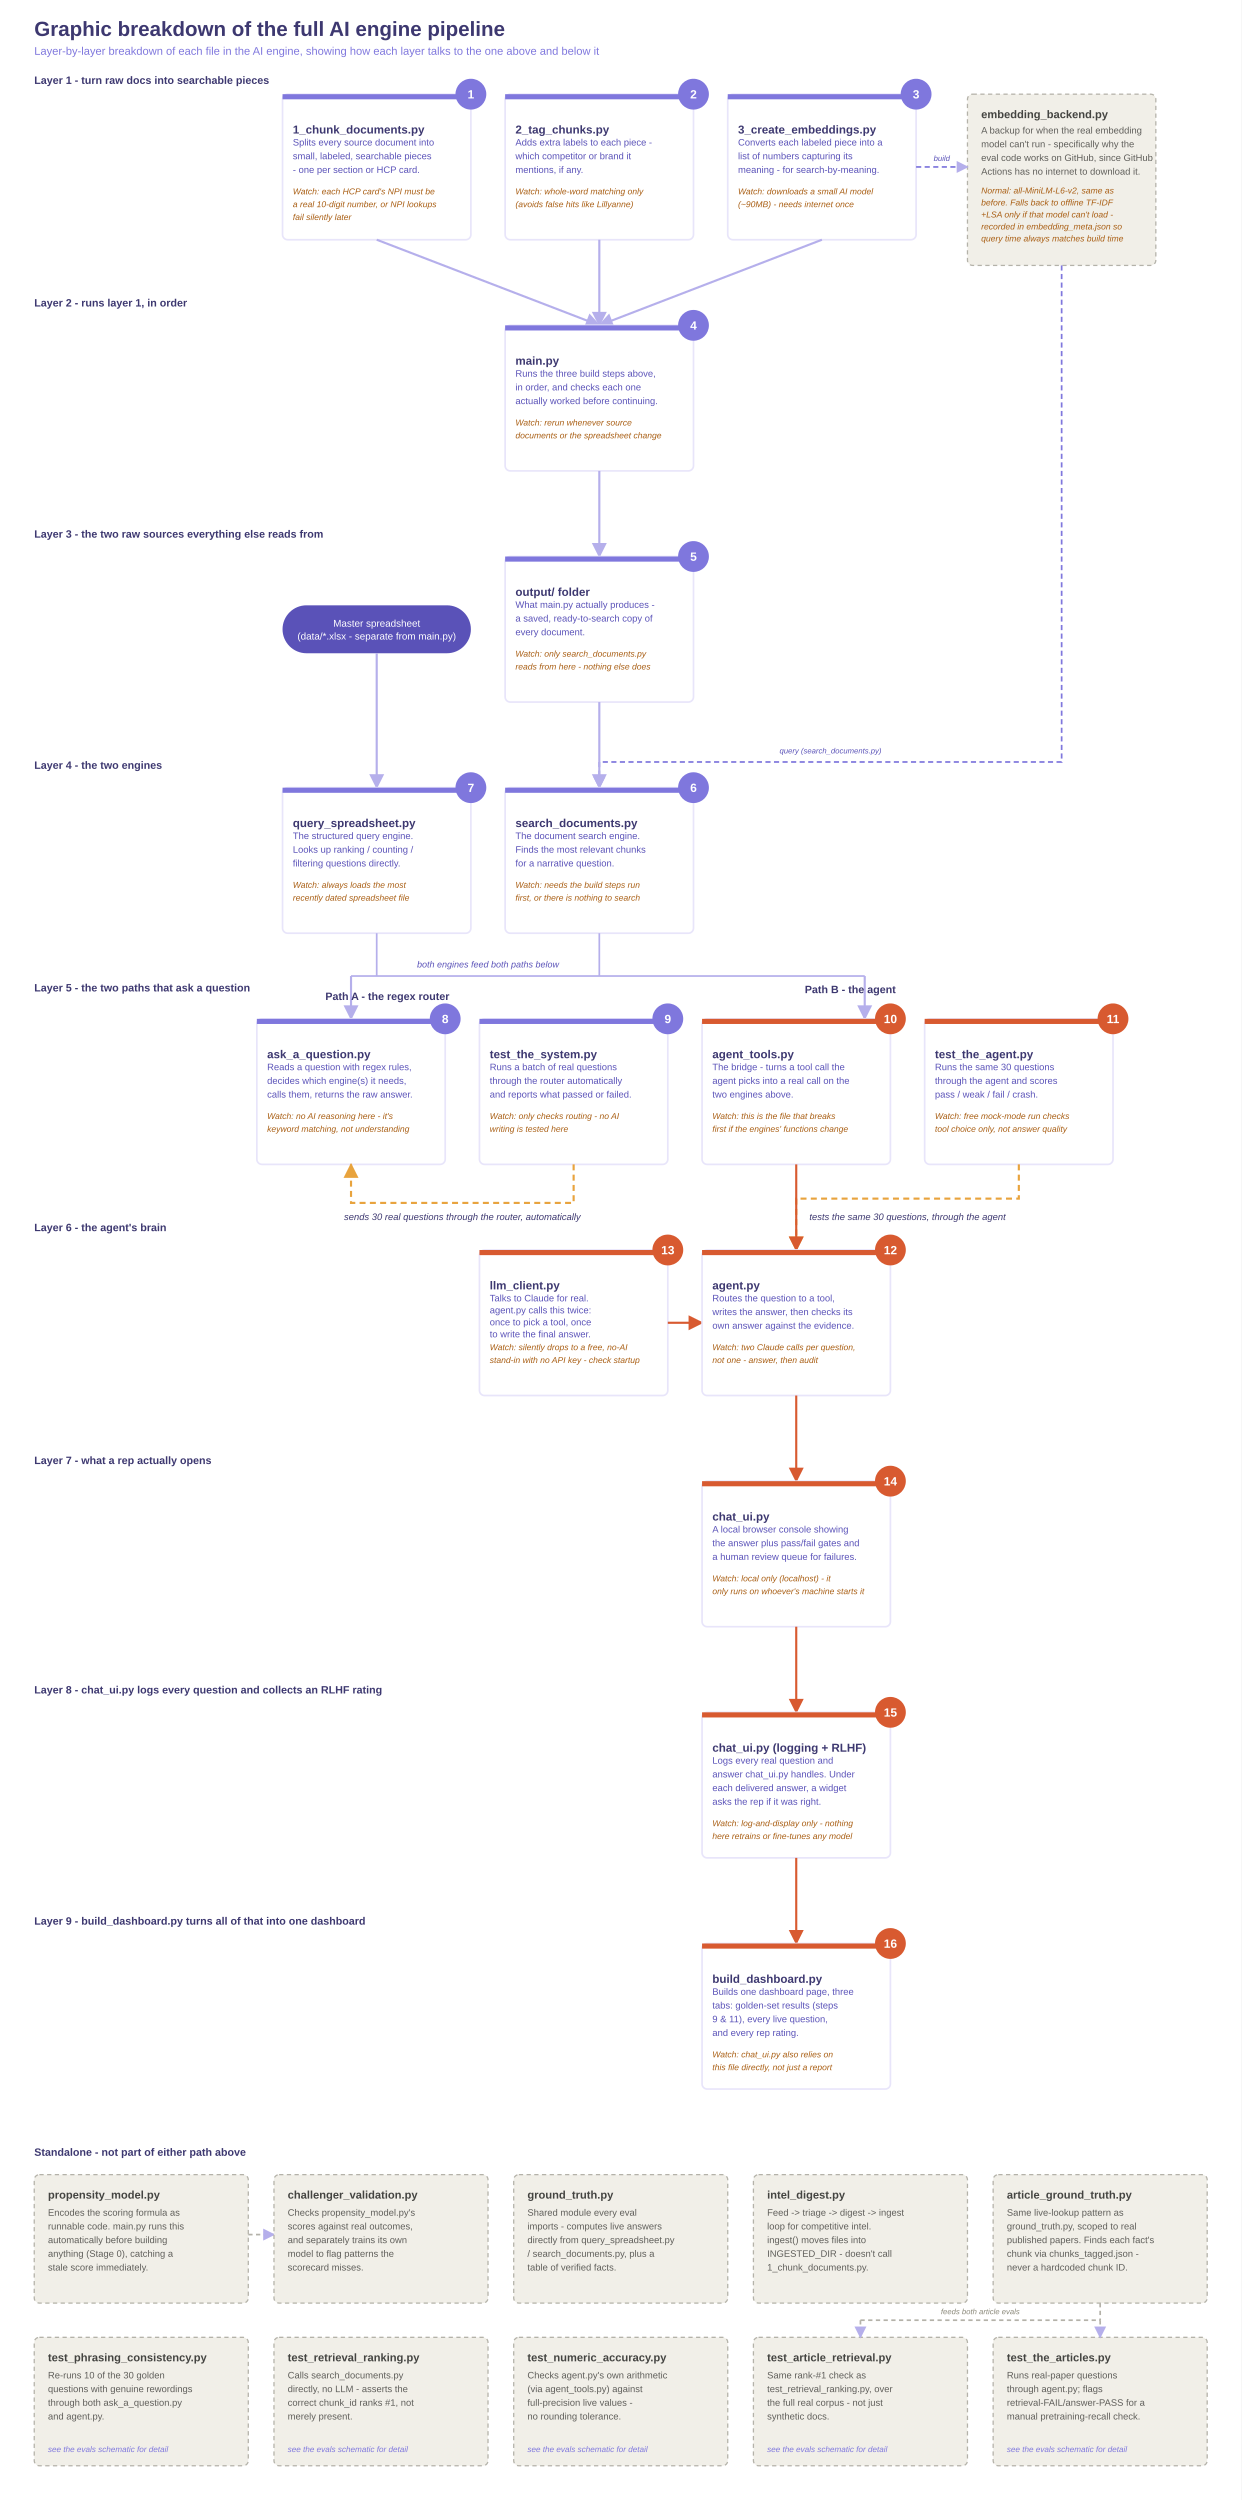
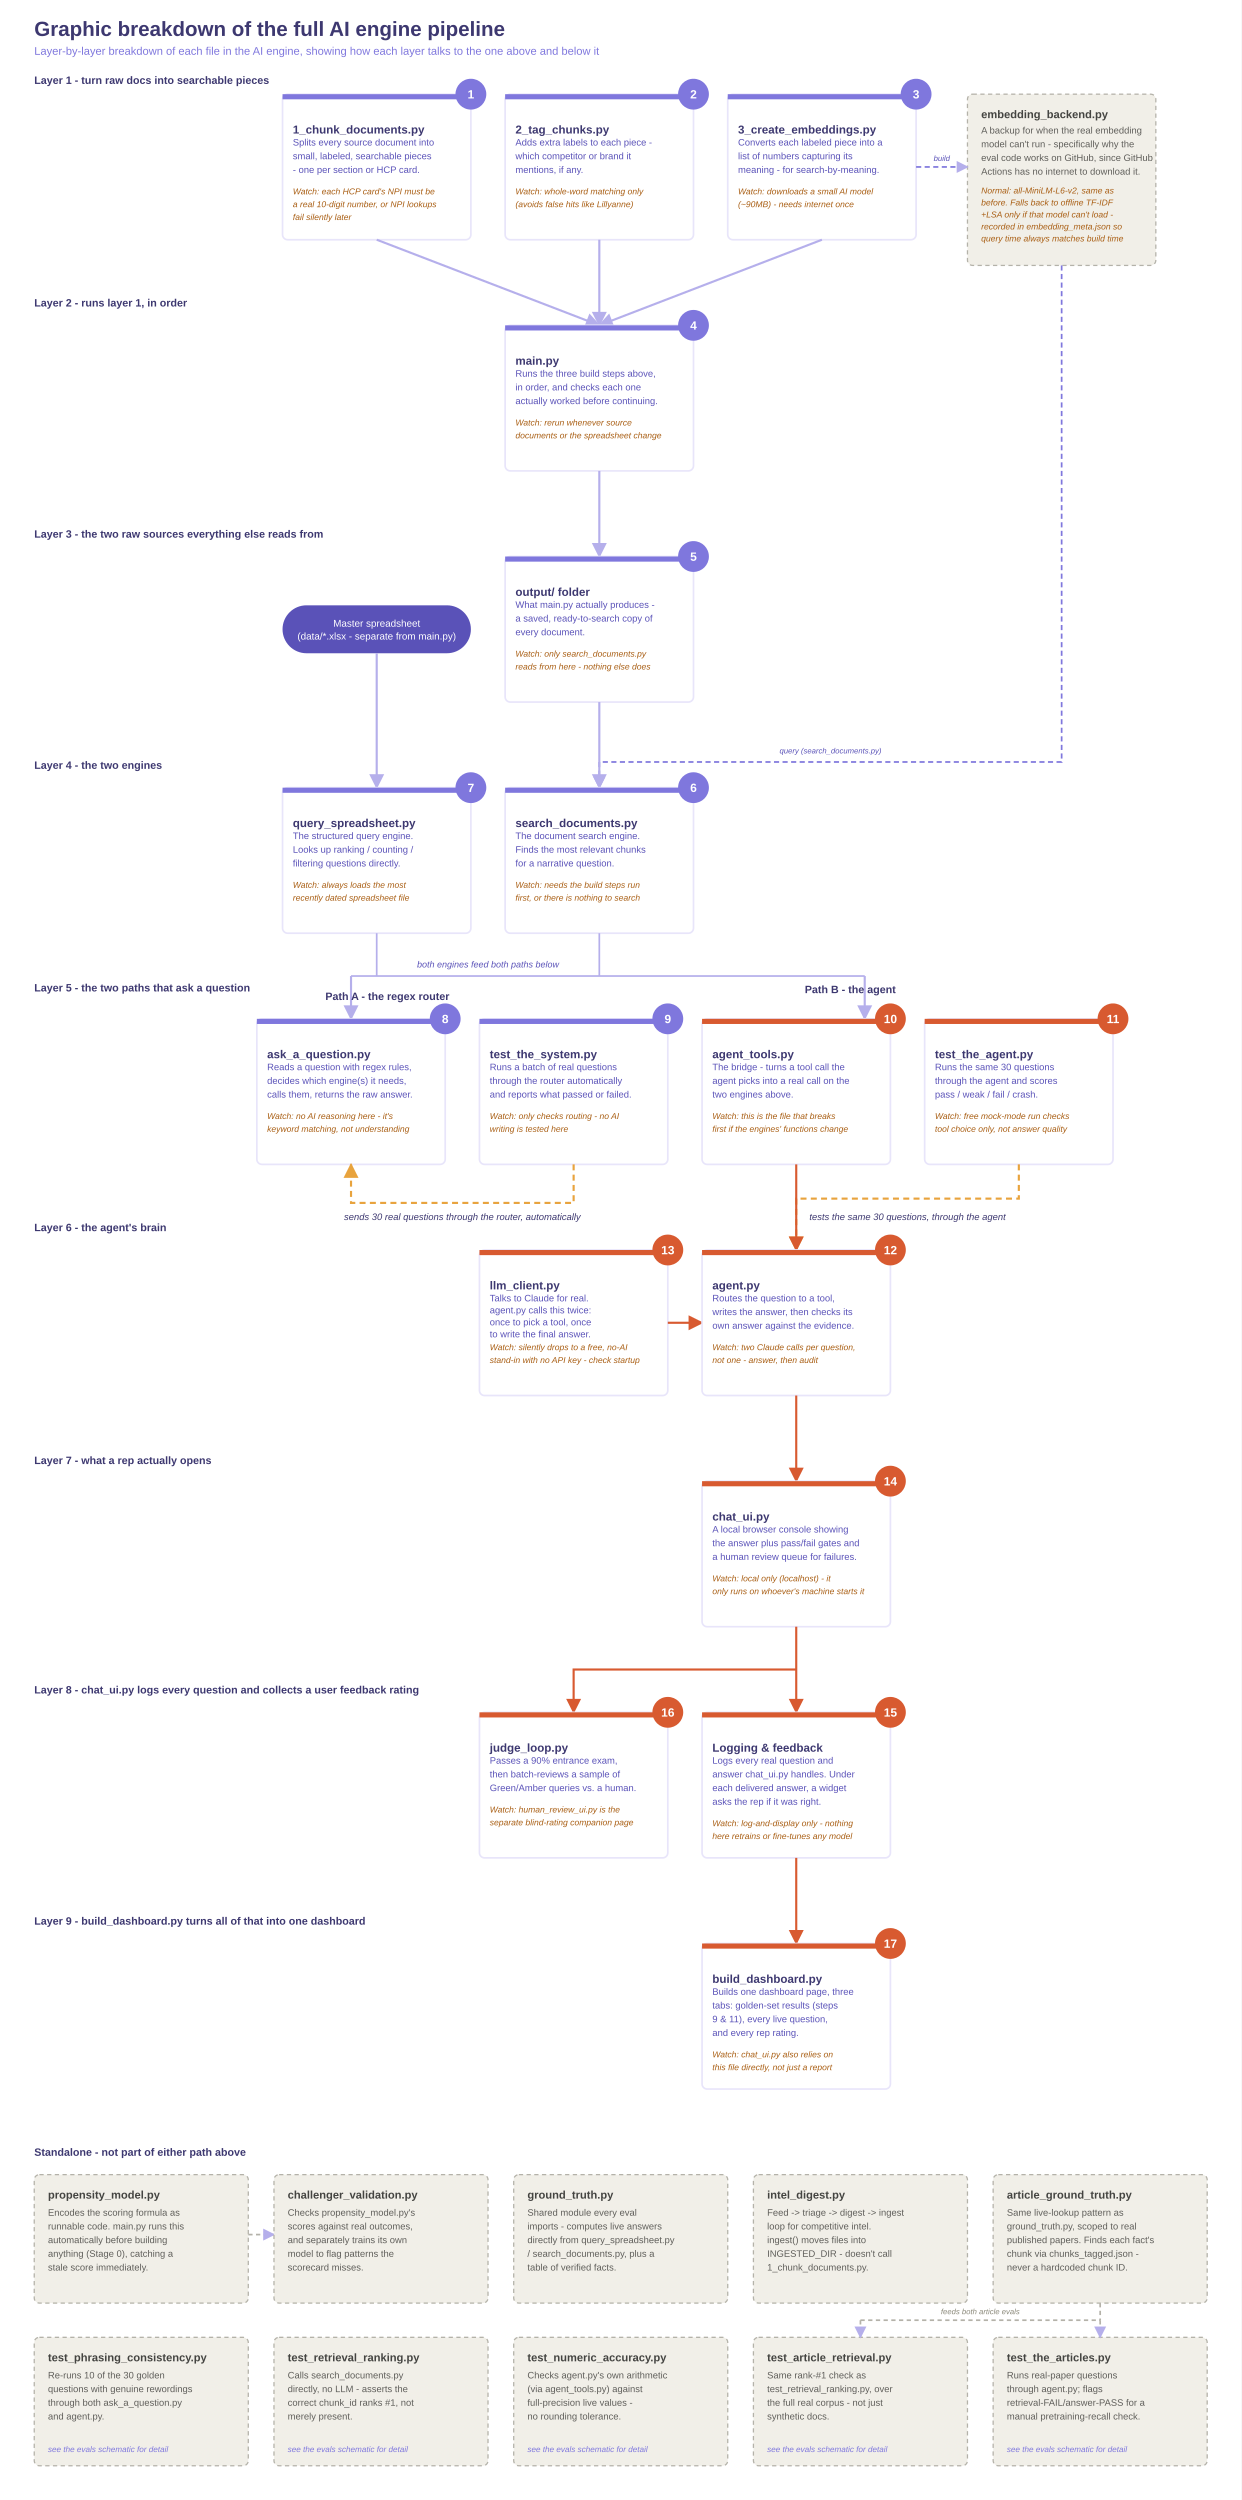
<svg xmlns="http://www.w3.org/2000/svg" viewBox="0 0 1450 2920" font-family="Arial, Helvetica, sans-serif">
  <defs>
    <marker id="arrow" viewBox="0 0 10 10" refX="9" refY="5" markerWidth="7" markerHeight="7" orient="auto-start-reverse">
      <path d="M0,0 L10,5 L0,10 z" fill="#B5AFEB" />
    </marker>
    <marker id="arrowOrange" viewBox="0 0 10 10" refX="9" refY="5" markerWidth="7" markerHeight="7" orient="auto-start-reverse">
      <path d="M0,0 L10,5 L0,10 z" fill="#E8A33D" />
    </marker>
    <marker id="arrowRed" viewBox="0 0 10 10" refX="9" refY="5" markerWidth="7" markerHeight="7" orient="auto-start-reverse">
      <path d="M0,0 L10,5 L0,10 z" fill="#D85A30" />
    </marker>
  </defs>
  <rect x="0" y="0" width="1450" height="2920" fill="#FFFFFF" />
  <text x="40" y="42" font-size="24" font-weight="700" fill="#3D3870">Graphic breakdown of the full AI engine pipeline</text>
  <text x="40" y="64" font-size="13" fill="#7F77DD">Layer-by-layer breakdown of each file in the AI engine, showing how each layer talks to the one above and below it</text>
  <text x="40" y="98" font-size="12.5" font-weight="700" fill="#3D3870">Layer 1 - turn raw docs into searchable pieces</text>
  <rect x="330" y="110" width="220" height="170" rx="6" fill="#FFFFFF" stroke="#E8E5FA" stroke-width="2" />
  <rect x="330" y="110" width="220" height="6" fill="#7F77DD" />
  <circle cx="550" cy="110" r="18" fill="#7F77DD" />
  <text x="550" y="115" font-size="14" font-weight="700" fill="#FFFFFF" text-anchor="middle">1</text>
  <text x="342" y="156" font-size="13.5" font-weight="700" fill="#3D3870">1_chunk_documents.py</text>
  <text x="342" y="170" font-size="11" fill="#5A52B8">Splits every source document into</text>
  <text x="342" y="186" font-size="11" fill="#5A52B8">small, labeled, searchable pieces</text>
  <text x="342" y="202" font-size="11" fill="#5A52B8">- one per section or HCP card.</text>
  <text x="342" y="227" font-size="10" font-style="italic" fill="#A85D12">Watch: each HCP card's NPI must be</text>
  <text x="342" y="242" font-size="10" font-style="italic" fill="#A85D12">a real 10-digit number, or NPI lookups</text>
  <text x="342" y="257" font-size="10" font-style="italic" fill="#A85D12">fail silently later</text>
  <rect x="590" y="110" width="220" height="170" rx="6" fill="#FFFFFF" stroke="#E8E5FA" stroke-width="2" />
  <rect x="590" y="110" width="220" height="6" fill="#7F77DD" />
  <circle cx="810" cy="110" r="18" fill="#7F77DD" />
  <text x="810" y="115" font-size="14" font-weight="700" fill="#FFFFFF" text-anchor="middle">2</text>
  <text x="602" y="156" font-size="13.5" font-weight="700" fill="#3D3870">2_tag_chunks.py</text>
  <text x="602" y="170" font-size="11" fill="#5A52B8">Adds extra labels to each piece -</text>
  <text x="602" y="186" font-size="11" fill="#5A52B8">which competitor or brand it</text>
  <text x="602" y="202" font-size="11" fill="#5A52B8">mentions, if any.</text>
  <text x="602" y="227" font-size="10" font-style="italic" fill="#A85D12">Watch: whole-word matching only</text>
  <text x="602" y="242" font-size="10" font-style="italic" fill="#A85D12">(avoids false hits like Lillyanne)</text>
  <rect x="850" y="110" width="220" height="170" rx="6" fill="#FFFFFF" stroke="#E8E5FA" stroke-width="2" />
  <rect x="850" y="110" width="220" height="6" fill="#7F77DD" />
  <circle cx="1070" cy="110" r="18" fill="#7F77DD" />
  <text x="1070" y="115" font-size="14" font-weight="700" fill="#FFFFFF" text-anchor="middle">3</text>
  <text x="862" y="156" font-size="13.5" font-weight="700" fill="#3D3870">3_create_embeddings.py</text>
  <text x="862" y="170" font-size="11" fill="#5A52B8">Converts each labeled piece into a</text>
  <text x="862" y="186" font-size="11" fill="#5A52B8">list of numbers capturing its</text>
  <text x="862" y="202" font-size="11" fill="#5A52B8">meaning - for search-by-meaning.</text>
  <text x="862" y="227" font-size="10" font-style="italic" fill="#A85D12">Watch: downloads a small AI model</text>
  <text x="862" y="242" font-size="10" font-style="italic" fill="#A85D12">(~90MB) - needs internet once</text>
  <rect x="1130" y="110" width="220" height="200" rx="6" fill="#F1EFE8" stroke="#B4B2A9" stroke-width="1.5" stroke-dasharray="5,4" />
  <text x="1146" y="138" font-size="13" font-weight="700" fill="#444441">embedding_backend.py</text>
  <text x="1146" y="156" font-size="11" fill="#5F5E5A">A backup for when the real embedding</text>
  <text x="1146" y="172" font-size="11" fill="#5F5E5A">model can't run - specifically why the</text>
  <text x="1146" y="188" font-size="11" fill="#5F5E5A">eval code works on GitHub, since GitHub</text>
  <text x="1146" y="204" font-size="11" fill="#5F5E5A">Actions has no internet to download it.</text>
  <text x="1146" y="226" font-size="10" font-style="italic" fill="#A85D12">Normal: all-MiniLM-L6-v2, same as</text>
  <text x="1146" y="240" font-size="10" font-style="italic" fill="#A85D12">before. Falls back to offline TF-IDF</text>
  <text x="1146" y="254" font-size="10" font-style="italic" fill="#A85D12">+LSA only if that model can't load -</text>
  <text x="1146" y="268" font-size="10" font-style="italic" fill="#A85D12">recorded in embedding_meta.json so</text>
  <text x="1146" y="282" font-size="10" font-style="italic" fill="#A85D12">query time always matches build time</text>
  <line x1="1070" y1="195" x2="1130" y2="195" stroke="#7F77DD" stroke-width="2" stroke-dasharray="6,4" marker-end="url(#arrow)" />
  <text x="1100" y="188" font-size="9" font-style="italic" fill="#5A52B8" text-anchor="middle">build</text>
  <path d="M1240,310 V890 H700 V920" fill="none" stroke="#7F77DD" stroke-width="2" stroke-dasharray="6,4" marker-end="url(#arrow)" />
  <text x="970" y="880" font-size="9" font-style="italic" fill="#5A52B8" text-anchor="middle">query (search_documents.py)</text>
  <line x1="440" y1="280" x2="700" y2="380" stroke="#B5AFEB" stroke-width="2.5" marker-end="url(#arrow)" />
  <line x1="700" y1="280" x2="700" y2="380" stroke="#B5AFEB" stroke-width="2.5" marker-end="url(#arrow)" />
  <line x1="960" y1="280" x2="700" y2="380" stroke="#B5AFEB" stroke-width="2.5" marker-end="url(#arrow)" />
  <text x="40" y="358" font-size="12.5" font-weight="700" fill="#3D3870">Layer 2 - runs layer 1, in order</text>
  <rect x="590" y="380" width="220" height="170" rx="6" fill="#FFFFFF" stroke="#E8E5FA" stroke-width="2" />
  <rect x="590" y="380" width="220" height="6" fill="#7F77DD" />
  <circle cx="810" cy="380" r="18" fill="#7F77DD" />
  <text x="810" y="385" font-size="14" font-weight="700" fill="#FFFFFF" text-anchor="middle">4</text>
  <text x="602" y="426" font-size="13.5" font-weight="700" fill="#3D3870">main.py</text>
  <text x="602" y="440" font-size="11" fill="#5A52B8">Runs the three build steps above,</text>
  <text x="602" y="456" font-size="11" fill="#5A52B8">in order, and checks each one</text>
  <text x="602" y="472" font-size="11" fill="#5A52B8">actually worked before continuing.</text>
  <text x="602" y="497" font-size="10" font-style="italic" fill="#A85D12">Watch: rerun whenever source</text>
  <text x="602" y="512" font-size="10" font-style="italic" fill="#A85D12">documents or the spreadsheet change</text>
  <line x1="700" y1="550" x2="700" y2="650" stroke="#B5AFEB" stroke-width="2.5" marker-end="url(#arrow)" />
  <text x="40" y="628" font-size="12.5" font-weight="700" fill="#3D3870">Layer 3 - the two raw sources everything else reads from</text>
  <rect x="590" y="650" width="220" height="170" rx="6" fill="#FFFFFF" stroke="#E8E5FA" stroke-width="2" />
  <rect x="590" y="650" width="220" height="6" fill="#7F77DD" />
  <circle cx="810" cy="650" r="18" fill="#7F77DD" />
  <text x="810" y="655" font-size="14" font-weight="700" fill="#FFFFFF" text-anchor="middle">5</text>
  <text x="602" y="696" font-size="13.5" font-weight="700" fill="#3D3870">output/ folder</text>
  <text x="602" y="710" font-size="11" fill="#5A52B8">What main.py actually produces -</text>
  <text x="602" y="726" font-size="11" fill="#5A52B8">a saved, ready-to-search copy of</text>
  <text x="602" y="742" font-size="11" fill="#5A52B8">every document.</text>
  <text x="602" y="767" font-size="10" font-style="italic" fill="#A85D12">Watch: only search_documents.py</text>
  <text x="602" y="782" font-size="10" font-style="italic" fill="#A85D12">reads from here - nothing else does</text>
  <rect x="330" y="707" width="220" height="56" rx="28" fill="#5A52B8" />
  <text x="440" y="732" font-size="11.5" fill="#FFFFFF" text-anchor="middle">Master spreadsheet</text>
  <text x="440" y="747" font-size="11.5" fill="#FFFFFF" text-anchor="middle">(data/*.xlsx - separate from main.py)</text>
  <line x1="700" y1="820" x2="700" y2="920" stroke="#B5AFEB" stroke-width="2.5" marker-end="url(#arrow)" />
  <line x1="440" y1="763" x2="440" y2="920" stroke="#B5AFEB" stroke-width="2.5" marker-end="url(#arrow)" />
  <text x="40" y="898" font-size="12.5" font-weight="700" fill="#3D3870">Layer 4 - the two engines</text>
  <rect x="330" y="920" width="220" height="170" rx="6" fill="#FFFFFF" stroke="#E8E5FA" stroke-width="2" />
  <rect x="330" y="920" width="220" height="6" fill="#7F77DD" />
  <circle cx="550" cy="920" r="18" fill="#7F77DD" />
  <text x="550" y="925" font-size="14" font-weight="700" fill="#FFFFFF" text-anchor="middle">7</text>
  <text x="342" y="966" font-size="13.5" font-weight="700" fill="#3D3870">query_spreadsheet.py</text>
  <text x="342" y="980" font-size="11" fill="#5A52B8">The structured query engine.</text>
  <text x="342" y="996" font-size="11" fill="#5A52B8">Looks up ranking / counting /</text>
  <text x="342" y="1012" font-size="11" fill="#5A52B8">filtering questions directly.</text>
  <text x="342" y="1037" font-size="10" font-style="italic" fill="#A85D12">Watch: always loads the most</text>
  <text x="342" y="1052" font-size="10" font-style="italic" fill="#A85D12">recently dated spreadsheet file</text>
  <rect x="590" y="920" width="220" height="170" rx="6" fill="#FFFFFF" stroke="#E8E5FA" stroke-width="2" />
  <rect x="590" y="920" width="220" height="6" fill="#7F77DD" />
  <circle cx="810" cy="920" r="18" fill="#7F77DD" />
  <text x="810" y="925" font-size="14" font-weight="700" fill="#FFFFFF" text-anchor="middle">6</text>
  <text x="602" y="966" font-size="13.5" font-weight="700" fill="#3D3870">search_documents.py</text>
  <text x="602" y="980" font-size="11" fill="#5A52B8">The document search engine.</text>
  <text x="602" y="996" font-size="11" fill="#5A52B8">Finds the most relevant chunks</text>
  <text x="602" y="1012" font-size="11" fill="#5A52B8">for a narrative question.</text>
  <text x="602" y="1037" font-size="10" font-style="italic" fill="#A85D12">Watch: needs the build steps run</text>
  <text x="602" y="1052" font-size="10" font-style="italic" fill="#A85D12">first, or there is nothing to search</text>
  <line x1="440" y1="1090" x2="440" y2="1140" stroke="#B5AFEB" stroke-width="2" />
  <line x1="700" y1="1090" x2="700" y2="1140" stroke="#B5AFEB" stroke-width="2" />
  <line x1="410" y1="1140" x2="1010" y2="1140" stroke="#B5AFEB" stroke-width="2" />
  <line x1="410" y1="1140" x2="410" y2="1190" stroke="#B5AFEB" stroke-width="2.5" marker-end="url(#arrow)" />
  <line x1="1010" y1="1140" x2="1010" y2="1190" stroke="#B5AFEB" stroke-width="2.5" marker-end="url(#arrow)" />
  <text x="570" y="1130" font-size="10.5" font-style="italic" fill="#5A52B8" text-anchor="middle">both engines feed both paths below</text>
  <text x="40" y="1158" font-size="12.5" font-weight="700" fill="#3D3870">Layer 5 - the two paths that ask a question</text>
  <text x="380" y="1168" font-size="12.5" font-weight="700" fill="#3D3870">Path A - the regex router</text>
  <text x="940" y="1160" font-size="12.5" font-weight="700" fill="#3D3870">Path B - the agent</text>
  <rect x="300" y="1190" width="220" height="170" rx="6" fill="#FFFFFF" stroke="#E8E5FA" stroke-width="2" />
  <rect x="300" y="1190" width="220" height="6" fill="#7F77DD" />
  <circle cx="520" cy="1190" r="18" fill="#7F77DD" />
  <text x="520" y="1195" font-size="14" font-weight="700" fill="#FFFFFF" text-anchor="middle">8</text>
  <text x="312" y="1236" font-size="13.5" font-weight="700" fill="#3D3870">ask_a_question.py</text>
  <text x="312" y="1250" font-size="11" fill="#5A52B8">Reads a question with regex rules,</text>
  <text x="312" y="1266" font-size="11" fill="#5A52B8">decides which engine(s) it needs,</text>
  <text x="312" y="1282" font-size="11" fill="#5A52B8">calls them, returns the raw answer.</text>
  <text x="312" y="1307" font-size="10" font-style="italic" fill="#A85D12">Watch: no AI reasoning here - it's</text>
  <text x="312" y="1322" font-size="10" font-style="italic" fill="#A85D12">keyword matching, not understanding</text>
  <rect x="560" y="1190" width="220" height="170" rx="6" fill="#FFFFFF" stroke="#E8E5FA" stroke-width="2" />
  <rect x="560" y="1190" width="220" height="6" fill="#7F77DD" />
  <circle cx="780" cy="1190" r="18" fill="#7F77DD" />
  <text x="780" y="1195" font-size="14" font-weight="700" fill="#FFFFFF" text-anchor="middle">9</text>
  <text x="572" y="1236" font-size="13.5" font-weight="700" fill="#3D3870">test_the_system.py</text>
  <text x="572" y="1250" font-size="11" fill="#5A52B8">Runs a batch of real questions</text>
  <text x="572" y="1266" font-size="11" fill="#5A52B8">through the router automatically</text>
  <text x="572" y="1282" font-size="11" fill="#5A52B8">and reports what passed or failed.</text>
  <text x="572" y="1307" font-size="10" font-style="italic" fill="#A85D12">Watch: only checks routing - no AI</text>
  <text x="572" y="1322" font-size="10" font-style="italic" fill="#A85D12">writing is tested here</text>
  <rect x="820" y="1190" width="220" height="170" rx="6" fill="#FFFFFF" stroke="#E8E5FA" stroke-width="2" />
  <rect x="820" y="1190" width="220" height="6" fill="#D85A30" />
  <circle cx="1040" cy="1190" r="18" fill="#D85A30" />
  <text x="1040" y="1195" font-size="14" font-weight="700" fill="#FFFFFF" text-anchor="middle">10</text>
  <text x="832" y="1236" font-size="13.5" font-weight="700" fill="#3D3870">agent_tools.py</text>
  <text x="832" y="1250" font-size="11" fill="#5A52B8">The bridge - turns a tool call the</text>
  <text x="832" y="1266" font-size="11" fill="#5A52B8">agent picks into a real call on the</text>
  <text x="832" y="1282" font-size="11" fill="#5A52B8">two engines above.</text>
  <text x="832" y="1307" font-size="10" font-style="italic" fill="#A85D12">Watch: this is the file that breaks</text>
  <text x="832" y="1322" font-size="10" font-style="italic" fill="#A85D12">first if the engines' functions change</text>
  <rect x="1080" y="1190" width="220" height="170" rx="6" fill="#FFFFFF" stroke="#E8E5FA" stroke-width="2" />
  <rect x="1080" y="1190" width="220" height="6" fill="#D85A30" />
  <circle cx="1300" cy="1190" r="18" fill="#D85A30" />
  <text x="1300" y="1195" font-size="14" font-weight="700" fill="#FFFFFF" text-anchor="middle">11</text>
  <text x="1092" y="1236" font-size="13.5" font-weight="700" fill="#3D3870">test_the_agent.py</text>
  <text x="1092" y="1250" font-size="11" fill="#5A52B8">Runs the same 30 questions</text>
  <text x="1092" y="1266" font-size="11" fill="#5A52B8">through the agent and scores</text>
  <text x="1092" y="1282" font-size="11" fill="#5A52B8">pass / weak / fail / crash.</text>
  <text x="1092" y="1307" font-size="10" font-style="italic" fill="#A85D12">Watch: free mock-mode run checks</text>
  <text x="1092" y="1322" font-size="10" font-style="italic" fill="#A85D12">tool choice only, not answer quality</text>
  <path d="M670,1360 V1405 H410 V1360" fill="none" stroke="#E8A33D" stroke-width="2.5" stroke-dasharray="7,5" marker-end="url(#arrowOrange)" />
  <text x="540" y="1425" font-size="11" font-style="italic" fill="#3D3870" text-anchor="middle">sends 30 real questions through the router, automatically</text>
  <path d="M1190,1360 V1400 H930 V1460" fill="none" stroke="#E8A33D" stroke-width="2.5" stroke-dasharray="7,5" marker-end="url(#arrowOrange)" />
  <text x="1060" y="1425" font-size="11" font-style="italic" fill="#3D3870" text-anchor="middle">tests the same 30 questions, through the agent</text>
  <line x1="930" y1="1360" x2="930" y2="1460" stroke="#D85A30" stroke-width="2.5" marker-end="url(#arrowRed)" />
  <text x="40" y="1438" font-size="12.5" font-weight="700" fill="#3D3870">Layer 6 - the agent's brain</text>
  <rect x="560" y="1460" width="220" height="170" rx="6" fill="#FFFFFF" stroke="#E8E5FA" stroke-width="2" />
  <rect x="560" y="1460" width="220" height="6" fill="#D85A30" />
  <circle cx="780" cy="1460" r="18" fill="#D85A30" />
  <text x="780" y="1465" font-size="14" font-weight="700" fill="#FFFFFF" text-anchor="middle">13</text>
  <text x="572" y="1506" font-size="13.5" font-weight="700" fill="#3D3870">llm_client.py</text>
  <text x="572" y="1520" font-size="11" fill="#5A52B8">Talks to Claude for real.</text>
  <text x="572" y="1534" font-size="11" fill="#5A52B8">agent.py calls this twice:</text>
  <text x="572" y="1548" font-size="11" fill="#5A52B8">once to pick a tool, once</text>
  <text x="572" y="1562" font-size="11" fill="#5A52B8">to write the final answer.</text>
  <text x="572" y="1577" font-size="10" font-style="italic" fill="#A85D12">Watch: silently drops to a free, no-AI</text>
  <text x="572" y="1592" font-size="10" font-style="italic" fill="#A85D12">stand-in with no API key - check startup</text>
  <line x1="780" y1="1545" x2="820" y2="1545" stroke="#D85A30" stroke-width="2.5" marker-end="url(#arrowRed)" />
  <rect x="820" y="1460" width="220" height="170" rx="6" fill="#FFFFFF" stroke="#E8E5FA" stroke-width="2" />
  <rect x="820" y="1460" width="220" height="6" fill="#D85A30" />
  <circle cx="1040" cy="1460" r="18" fill="#D85A30" />
  <text x="1040" y="1465" font-size="14" font-weight="700" fill="#FFFFFF" text-anchor="middle">12</text>
  <text x="832" y="1506" font-size="13.5" font-weight="700" fill="#3D3870">agent.py</text>
  <text x="832" y="1520" font-size="11" fill="#5A52B8">Routes the question to a tool,</text>
  <text x="832" y="1536" font-size="11" fill="#5A52B8">writes the answer, then checks its</text>
  <text x="832" y="1552" font-size="11" fill="#5A52B8">own answer against the evidence.</text>
  <text x="832" y="1577" font-size="10" font-style="italic" fill="#A85D12">Watch: two Claude calls per question,</text>
  <text x="832" y="1592" font-size="10" font-style="italic" fill="#A85D12">not one - answer, then audit</text>
  <line x1="930" y1="1630" x2="930" y2="1730" stroke="#D85A30" stroke-width="2.5" marker-end="url(#arrowRed)" />
  <text x="40" y="1710" font-size="12.5" font-weight="700" fill="#3D3870">Layer 7 - what a rep actually opens</text>
  <rect x="820" y="1730" width="220" height="170" rx="6" fill="#FFFFFF" stroke="#E8E5FA" stroke-width="2" />
  <rect x="820" y="1730" width="220" height="6" fill="#D85A30" />
  <circle cx="1040" cy="1730" r="18" fill="#D85A30" />
  <text x="1040" y="1735" font-size="14" font-weight="700" fill="#FFFFFF" text-anchor="middle">14</text>
  <text x="832" y="1776" font-size="13.5" font-weight="700" fill="#3D3870">chat_ui.py</text>
  <text x="832" y="1790" font-size="11" fill="#5A52B8">A local browser console showing</text>
  <text x="832" y="1806" font-size="11" fill="#5A52B8">the answer plus pass/fail gates and</text>
  <text x="832" y="1822" font-size="11" fill="#5A52B8">a human review queue for failures.</text>
  <text x="832" y="1847" font-size="10" font-style="italic" fill="#A85D12">Watch: local only (localhost) - it</text>
  <text x="832" y="1862" font-size="10" font-style="italic" fill="#A85D12">only runs on whoever's machine starts it</text>
  <line x1="930" y1="1900" x2="930" y2="2000" stroke="#D85A30" stroke-width="2.5" marker-end="url(#arrowRed)" />
-   <text x="40" y="1978" font-size="12.5" font-weight="700" fill="#3D3870">Layer 8 - chat_ui.py logs every question and collects an RLHF rating</text>
+   <text x="40" y="1978" font-size="12.5" font-weight="700" fill="#3D3870">Layer 8 - chat_ui.py logs every question and collects a user feedback rating</text>
  <rect x="820" y="2000" width="220" height="170" rx="6" fill="#FFFFFF" stroke="#E8E5FA" stroke-width="2" />
  <rect x="820" y="2000" width="220" height="6" fill="#D85A30" />
  <circle cx="1040" cy="2000" r="18" fill="#D85A30" />
  <text x="1040" y="2005" font-size="14" font-weight="700" fill="#FFFFFF" text-anchor="middle">15</text>
-   <text x="832" y="2046" font-size="13.5" font-weight="700" fill="#3D3870">chat_ui.py (logging + RLHF)</text>
+   <text x="832" y="2046" font-size="13.5" font-weight="700" fill="#3D3870">Logging &amp; feedback</text>
  <text x="832" y="2060" font-size="11" fill="#5A52B8">Logs every real question and</text>
  <text x="832" y="2076" font-size="11" fill="#5A52B8">answer chat_ui.py handles. Under</text>
  <text x="832" y="2092" font-size="11" fill="#5A52B8">each delivered answer, a widget</text>
  <text x="832" y="2108" font-size="11" fill="#5A52B8">asks the rep if it was right.</text>
  <text x="832" y="2133" font-size="10" font-style="italic" fill="#A85D12">Watch: log-and-display only - nothing</text>
  <text x="832" y="2148" font-size="10" font-style="italic" fill="#A85D12">here retrains or fine-tunes any model</text>
  <line x1="930" y1="2170" x2="930" y2="2270" stroke="#D85A30" stroke-width="2.5" marker-end="url(#arrowRed)" />
  <text x="40" y="2248" font-size="12.5" font-weight="700" fill="#3D3870">Layer 9 - build_dashboard.py turns all of that into one dashboard</text>
  <rect x="820" y="2270" width="220" height="170" rx="6" fill="#FFFFFF" stroke="#E8E5FA" stroke-width="2" />
  <rect x="820" y="2270" width="220" height="6" fill="#D85A30" />
  <circle cx="1040" cy="2270" r="18" fill="#D85A30" />
-   <text x="1040" y="2275" font-size="14" font-weight="700" fill="#FFFFFF" text-anchor="middle">16</text>
+   <text x="1040" y="2275" font-size="14" font-weight="700" fill="#FFFFFF" text-anchor="middle">17</text>
  <text x="832" y="2316" font-size="13.5" font-weight="700" fill="#3D3870">build_dashboard.py</text>
  <text x="832" y="2330" font-size="11" fill="#5A52B8">Builds one dashboard page, three</text>
  <text x="832" y="2346" font-size="11" fill="#5A52B8">tabs: golden-set results (steps</text>
  <text x="832" y="2362" font-size="11" fill="#5A52B8">9 &amp; 11), every live question,</text>
  <text x="832" y="2378" font-size="11" fill="#5A52B8">and every rep rating.</text>
  <text x="832" y="2403" font-size="10" font-style="italic" fill="#A85D12">Watch: chat_ui.py also relies on</text>
  <text x="832" y="2418" font-size="10" font-style="italic" fill="#A85D12">this file directly, not just a report</text>
+   <path d="M930,1950 H670 V2000" fill="none" stroke="#D85A30" stroke-width="2.5" marker-end="url(#arrowRed)" />
+   <rect x="560" y="2000" width="220" height="170" rx="6" fill="#FFFFFF" stroke="#E8E5FA" stroke-width="2" />
+   <rect x="560" y="2000" width="220" height="6" fill="#D85A30" />
+   <circle cx="780" cy="2000" r="18" fill="#D85A30" />
+   <text x="780" y="2005" font-size="14" font-weight="700" fill="#FFFFFF" text-anchor="middle">16</text>
+   <text x="572" y="2046" font-size="13.5" font-weight="700" fill="#3D3870">judge_loop.py</text>
+   <text x="572" y="2060" font-size="11" fill="#5A52B8">Passes a 90% entrance exam,</text>
+   <text x="572" y="2076" font-size="11" fill="#5A52B8">then batch-reviews a sample of</text>
+   <text x="572" y="2092" font-size="11" fill="#5A52B8">Green/Amber queries vs. a human.</text>
+   <text x="572" y="2117" font-size="10" font-style="italic" fill="#A85D12">Watch: human_review_ui.py is the</text>
+   <text x="572" y="2132" font-size="10" font-style="italic" fill="#A85D12">separate blind-rating companion page</text>
  <text x="40" y="2518" font-size="12.5" font-weight="700" fill="#3D3870">Standalone - not part of either path above</text>
  <rect x="40" y="2540" width="250" height="150" rx="6" fill="#F1EFE8" stroke="#B4B2A9" stroke-width="1.5" stroke-dasharray="5,4" />
  <text x="56" y="2568" font-size="13" font-weight="700" fill="#444441">propensity_model.py</text>
  <text x="56" y="2588" font-size="11" fill="#5F5E5A">Encodes the scoring formula as</text>
  <text x="56" y="2604" font-size="11" fill="#5F5E5A">runnable code. main.py runs this</text>
  <text x="56" y="2620" font-size="11" fill="#5F5E5A">automatically before building</text>
  <text x="56" y="2636" font-size="11" fill="#5F5E5A">anything (Stage 0), catching a</text>
  <text x="56" y="2652" font-size="11" fill="#5F5E5A">stale score immediately.</text>
  <line x1="290" y1="2610" x2="320" y2="2610" stroke="#B4B2A9" stroke-width="2" stroke-dasharray="5,4" marker-end="url(#arrow)" />
  <rect x="320" y="2540" width="250" height="150" rx="6" fill="#F1EFE8" stroke="#B4B2A9" stroke-width="1.5" stroke-dasharray="5,4" />
  <text x="336" y="2568" font-size="13" font-weight="700" fill="#444441">challenger_validation.py</text>
  <text x="336" y="2588" font-size="11" fill="#5F5E5A">Checks propensity_model.py's</text>
  <text x="336" y="2604" font-size="11" fill="#5F5E5A">scores against real outcomes,</text>
  <text x="336" y="2620" font-size="11" fill="#5F5E5A">and separately trains its own</text>
  <text x="336" y="2636" font-size="11" fill="#5F5E5A">model to flag patterns the</text>
  <text x="336" y="2652" font-size="11" fill="#5F5E5A">scorecard misses.</text>
  <rect x="600" y="2540" width="250" height="150" rx="6" fill="#F1EFE8" stroke="#B4B2A9" stroke-width="1.5" stroke-dasharray="5,4" />
  <text x="616" y="2568" font-size="13" font-weight="700" fill="#444441">ground_truth.py</text>
  <text x="616" y="2588" font-size="11" fill="#5F5E5A">Shared module every eval</text>
  <text x="616" y="2604" font-size="11" fill="#5F5E5A">imports - computes live answers</text>
  <text x="616" y="2620" font-size="11" fill="#5F5E5A">directly from query_spreadsheet.py</text>
  <text x="616" y="2636" font-size="11" fill="#5F5E5A">/ search_documents.py, plus a</text>
  <text x="616" y="2652" font-size="11" fill="#5F5E5A">table of verified facts.</text>
  <rect x="880" y="2540" width="250" height="150" rx="6" fill="#F1EFE8" stroke="#B4B2A9" stroke-width="1.5" stroke-dasharray="5,4" />
  <text x="896" y="2568" font-size="13" font-weight="700" fill="#444441">intel_digest.py</text>
  <text x="896" y="2588" font-size="11" fill="#5F5E5A">Feed -&gt; triage -&gt; digest -&gt; ingest</text>
  <text x="896" y="2604" font-size="11" fill="#5F5E5A">loop for competitive intel.</text>
  <text x="896" y="2620" font-size="11" fill="#5F5E5A">ingest() moves files into</text>
  <text x="896" y="2636" font-size="11" fill="#5F5E5A">INGESTED_DIR - doesn't call</text>
  <text x="896" y="2652" font-size="11" fill="#5F5E5A">1_chunk_documents.py.</text>
  <rect x="1160" y="2540" width="250" height="150" rx="6" fill="#F1EFE8" stroke="#B4B2A9" stroke-width="1.5" stroke-dasharray="5,4" />
  <text x="1176" y="2568" font-size="13" font-weight="700" fill="#444441">article_ground_truth.py</text>
  <text x="1176" y="2588" font-size="11" fill="#5F5E5A">Same live-lookup pattern as</text>
  <text x="1176" y="2604" font-size="11" fill="#5F5E5A">ground_truth.py, scoped to real</text>
  <text x="1176" y="2620" font-size="11" fill="#5F5E5A">published papers. Finds each fact's</text>
  <text x="1176" y="2636" font-size="11" fill="#5F5E5A">chunk via chunks_tagged.json -</text>
  <text x="1176" y="2652" font-size="11" fill="#5F5E5A">never a hardcoded chunk ID.</text>
  <rect x="40" y="2730" width="250" height="150" rx="6" fill="#F1EFE8" stroke="#B4B2A9" stroke-width="1.5" stroke-dasharray="5,4" />
  <text x="56" y="2758" font-size="13" font-weight="700" fill="#444441">test_phrasing_consistency.py</text>
  <text x="56" y="2778" font-size="11" fill="#5F5E5A">Re-runs 10 of the 30 golden</text>
  <text x="56" y="2794" font-size="11" fill="#5F5E5A">questions with genuine rewordings</text>
  <text x="56" y="2810" font-size="11" fill="#5F5E5A">through both ask_a_question.py</text>
  <text x="56" y="2826" font-size="11" fill="#5F5E5A">and agent.py.</text>
  <text x="56" y="2864" font-size="9.5" font-style="italic" fill="#7F77DD">see the evals schematic for detail</text>
  <rect x="320" y="2730" width="250" height="150" rx="6" fill="#F1EFE8" stroke="#B4B2A9" stroke-width="1.5" stroke-dasharray="5,4" />
  <text x="336" y="2758" font-size="13" font-weight="700" fill="#444441">test_retrieval_ranking.py</text>
  <text x="336" y="2778" font-size="11" fill="#5F5E5A">Calls search_documents.py</text>
  <text x="336" y="2794" font-size="11" fill="#5F5E5A">directly, no LLM - asserts the</text>
  <text x="336" y="2810" font-size="11" fill="#5F5E5A">correct chunk_id ranks #1, not</text>
  <text x="336" y="2826" font-size="11" fill="#5F5E5A">merely present.</text>
  <text x="336" y="2864" font-size="9.5" font-style="italic" fill="#7F77DD">see the evals schematic for detail</text>
  <rect x="600" y="2730" width="250" height="150" rx="6" fill="#F1EFE8" stroke="#B4B2A9" stroke-width="1.5" stroke-dasharray="5,4" />
  <text x="616" y="2758" font-size="13" font-weight="700" fill="#444441">test_numeric_accuracy.py</text>
  <text x="616" y="2778" font-size="11" fill="#5F5E5A">Checks agent.py's own arithmetic</text>
  <text x="616" y="2794" font-size="11" fill="#5F5E5A">(via agent_tools.py) against</text>
  <text x="616" y="2810" font-size="11" fill="#5F5E5A">full-precision live values -</text>
  <text x="616" y="2826" font-size="11" fill="#5F5E5A">no rounding tolerance.</text>
  <text x="616" y="2864" font-size="9.5" font-style="italic" fill="#7F77DD">see the evals schematic for detail</text>
  <rect x="880" y="2730" width="250" height="150" rx="6" fill="#F1EFE8" stroke="#B4B2A9" stroke-width="1.5" stroke-dasharray="5,4" />
  <text x="896" y="2758" font-size="13" font-weight="700" fill="#444441">test_article_retrieval.py</text>
  <text x="896" y="2778" font-size="11" fill="#5F5E5A">Same rank-#1 check as</text>
  <text x="896" y="2794" font-size="11" fill="#5F5E5A">test_retrieval_ranking.py, over</text>
  <text x="896" y="2810" font-size="11" fill="#5F5E5A">the full real corpus - not just</text>
  <text x="896" y="2826" font-size="11" fill="#5F5E5A">synthetic docs.</text>
  <text x="896" y="2864" font-size="9.5" font-style="italic" fill="#7F77DD">see the evals schematic for detail</text>
  <rect x="1160" y="2730" width="250" height="150" rx="6" fill="#F1EFE8" stroke="#B4B2A9" stroke-width="1.5" stroke-dasharray="5,4" />
  <text x="1176" y="2758" font-size="13" font-weight="700" fill="#444441">test_the_articles.py</text>
  <text x="1176" y="2778" font-size="11" fill="#5F5E5A">Runs real-paper questions</text>
  <text x="1176" y="2794" font-size="11" fill="#5F5E5A">through agent.py; flags</text>
  <text x="1176" y="2810" font-size="11" fill="#5F5E5A">retrieval-FAIL/answer-PASS for a</text>
  <text x="1176" y="2826" font-size="11" fill="#5F5E5A">manual pretraining-recall check.</text>
  <text x="1176" y="2864" font-size="9.5" font-style="italic" fill="#7F77DD">see the evals schematic for detail</text>
  <line x1="1285" y1="2690" x2="1285" y2="2710" stroke="#B4B2A9" stroke-width="2" stroke-dasharray="5,4" />
  <line x1="1005" y1="2710" x2="1285" y2="2710" stroke="#B4B2A9" stroke-width="2" stroke-dasharray="5,4" />
  <line x1="1005" y1="2710" x2="1005" y2="2730" stroke="#B4B2A9" stroke-width="2" stroke-dasharray="5,4" marker-end="url(#arrow)" />
  <line x1="1285" y1="2710" x2="1285" y2="2730" stroke="#B4B2A9" stroke-width="2" stroke-dasharray="5,4" marker-end="url(#arrow)" />
  <text x="1145" y="2703" font-size="9" font-style="italic" fill="#8A8879" text-anchor="middle">feeds both article evals</text>
</svg>
